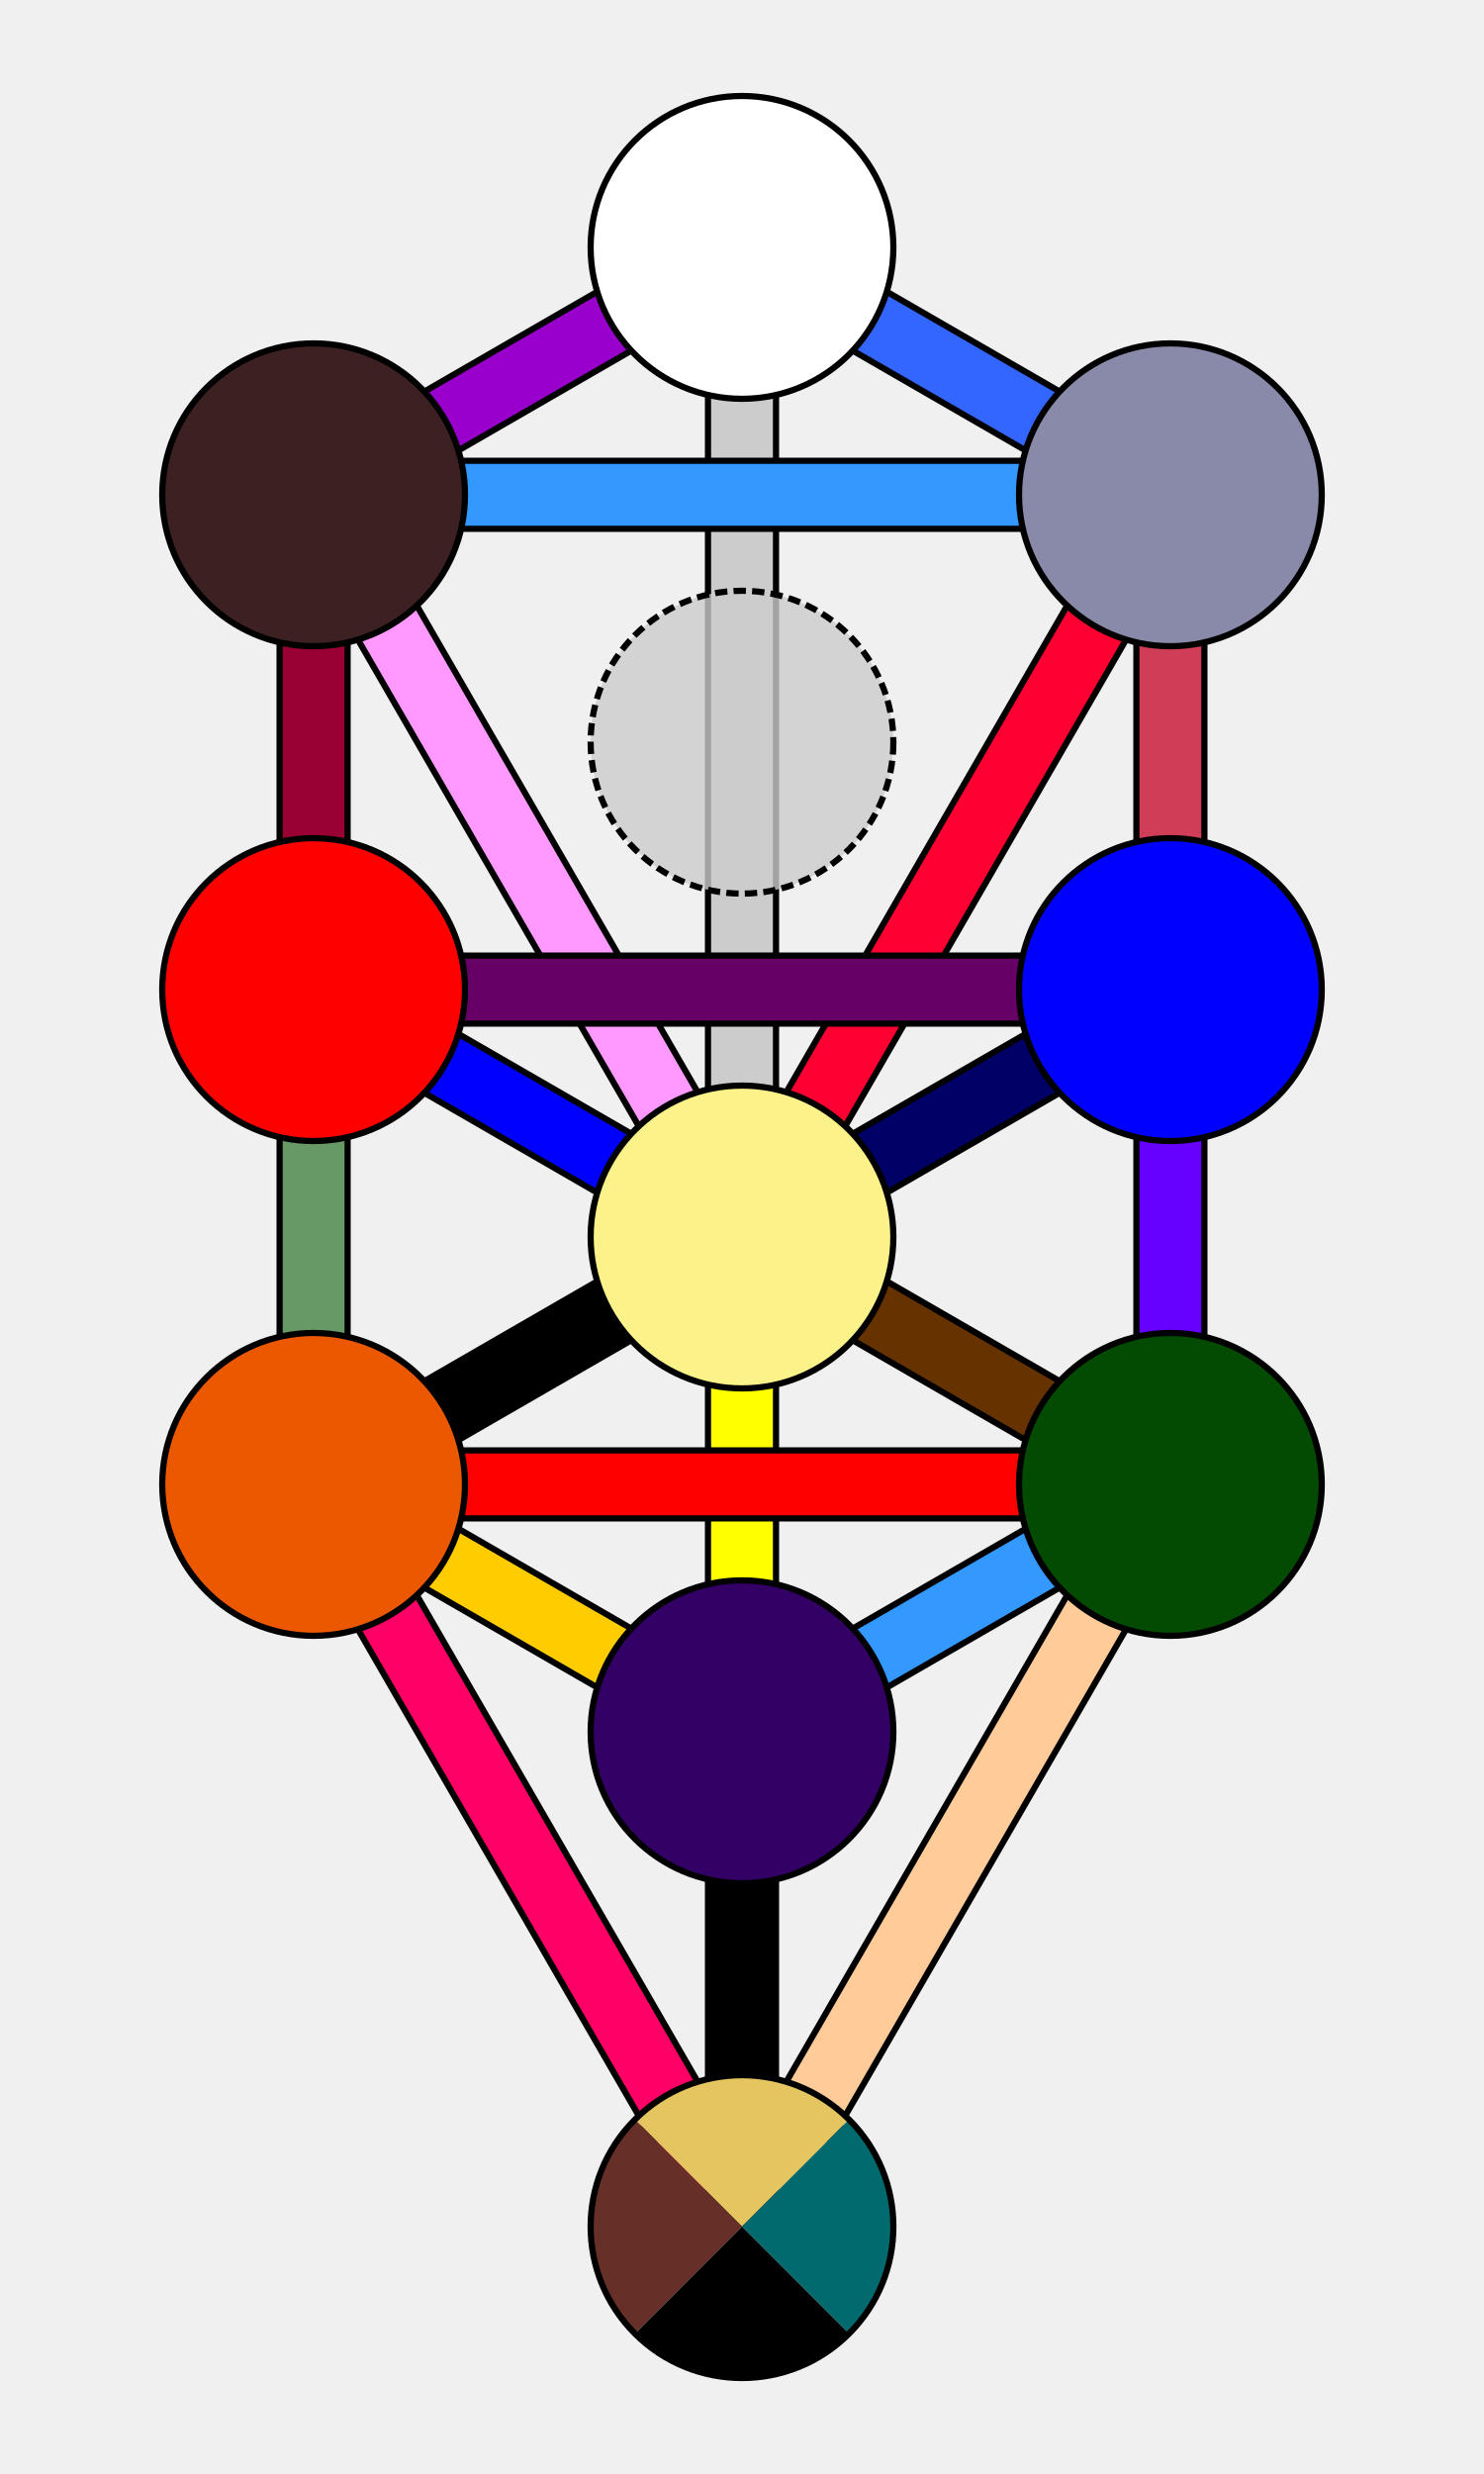
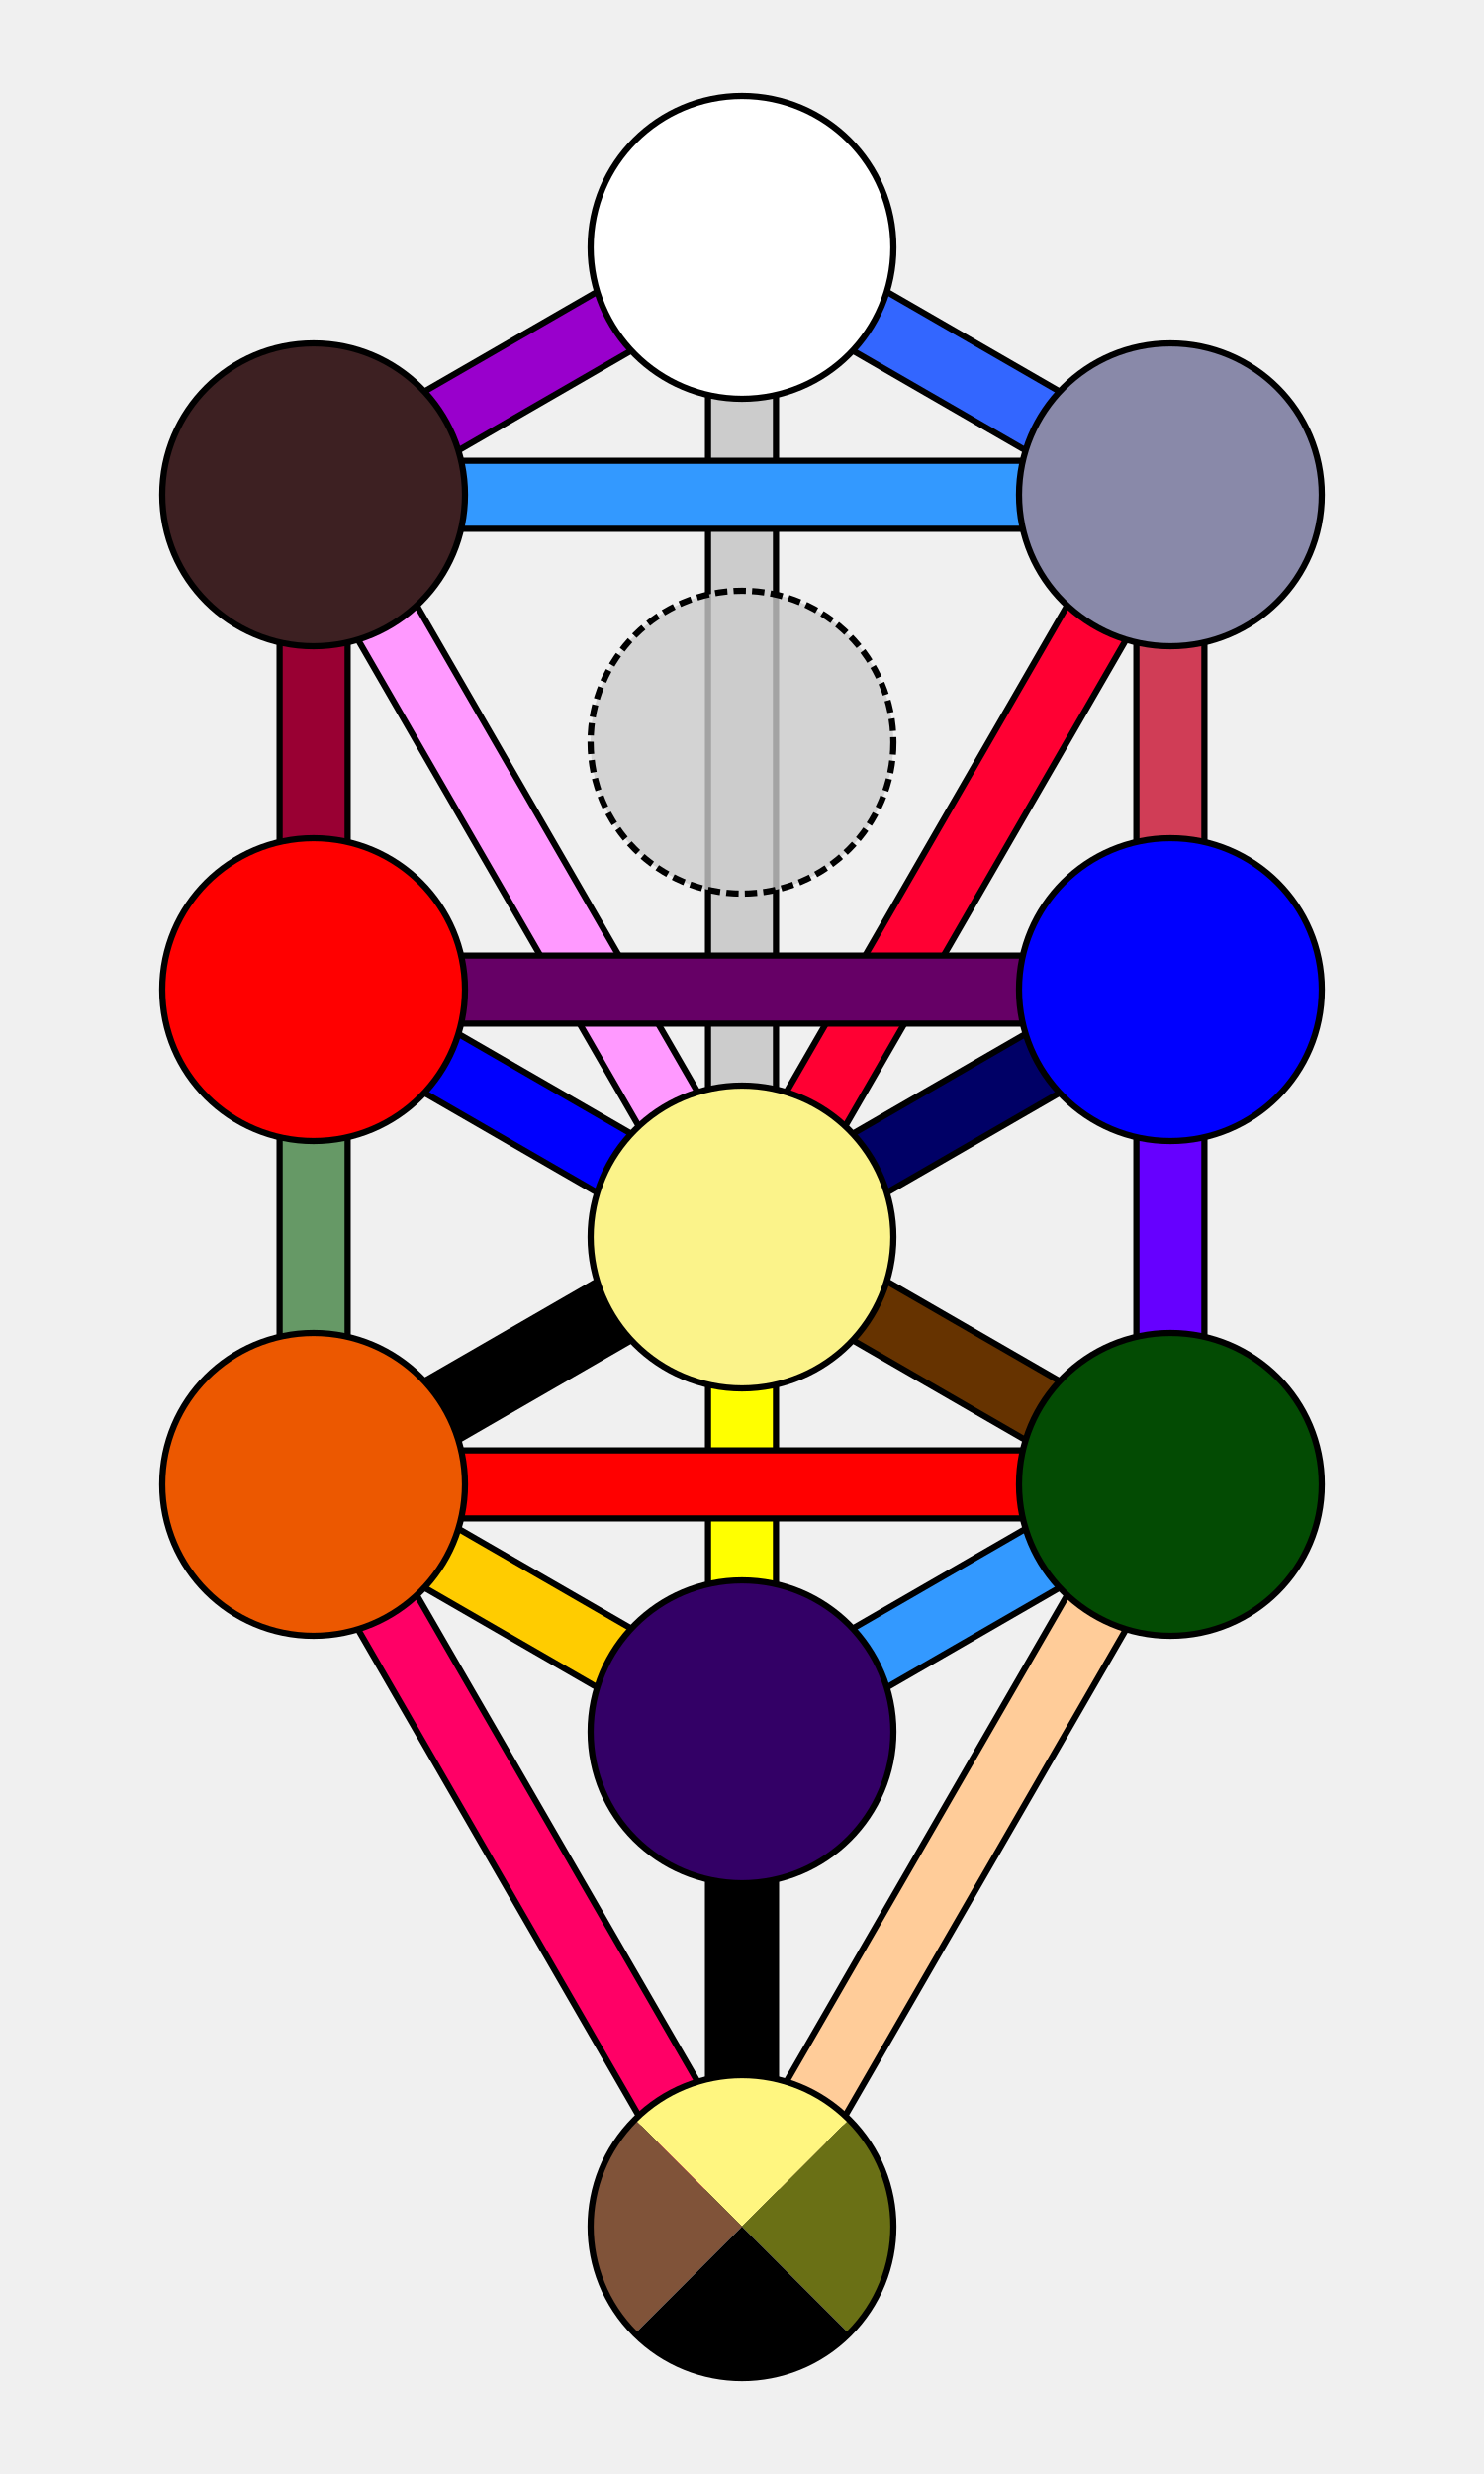
<svg xmlns="http://www.w3.org/2000/svg" xmlns:xlink="http://www.w3.org/1999/xlink" version="1.2" width="360" height="600" viewBox="-600 -1000 1200 2000" preserveAspectRatio="xMinYMin meet">
  <style type="text/css">

    #my-rect { fill: blue; }

</style>
  <defs>
    <circle id="sephira" r="122.407">
      </circle>
    <clipPath id="sephClip">
      <use xlink:href="#sephira" />
    </clipPath>
    <path id="path-11" fill="none" d="M0,-800 L 346.41,-600" />
    <path id="path-12" fill="none" d="M-346.41,-600 L0,-800" />
    <path id="path-13" fill="none" d="M0,-800 L 0,0" />
    <path id="path-14" fill="none" d="M-346.41,-600 L346.41,-600" />
    <path id="path-15" fill="none" d="M0,0 L346.41,-600" />
    <path id="path-16" fill="none" d="M346.41,-600 L346.41,-200" />
    <path id="path-17" fill="none" d="M-346.41,-600 L0,0" />
    <path id="path-18" fill="none" d="M-346.41,-600 L-346.41,-200" />
    <path id="path-19" fill="none" d="M-346.41,-200 L346.41,-200" />
    <path id="path-20" fill="none" d="M0,0 L346.41,-200" />
    <path id="path-21" fill="none" d="M346.41,-200 L346.41,200" />
    <path id="path-22" fill="none" d="M-346.41,-200 L0,0" />
    <path id="path-23" fill="none" d="M-346.41,-200 L-346.41,200" />
    <path id="path-24" fill="none" d="M0,0 L346.41,200" />
    <path id="path-25" fill="none" d="M0,0 L0,400" />
    <path id="path-26" fill="none" d="M-346.41,200 L0,0" />
    <path id="path-27" fill="none" d="M-346.41,200 L346.41,200" />
    <path id="path-28" fill="none" d="M0,400 L346.41,200" />
    <path id="path-29" fill="none" d="M0,800 L346.41,200" />
    <path id="path-30" fill="none" d="M-346.41,200 L0,400" />
    <path id="path-31" fill="none" d="M-346.41,200 L0,800" />
    <path id="path-32" fill="none" d="M0,400 L0,800" />
  </defs>
  <g>
    <use xlink:href="#path-11" stroke="black" stroke-width="60" />
    <use xlink:href="#path-11" stroke="#3366ff" stroke-width="50" />
    <use xlink:href="#path-12" stroke="black" stroke-width="60" />
    <use xlink:href="#path-12" stroke="#9900cc" stroke-width="50" />
    <use xlink:href="#path-13" stroke="black" stroke-width="60" />
    <use xlink:href="#path-13" stroke="#cccccc" stroke-width="50" />
    <use xlink:href="#path-14" stroke="black" stroke-width="60" />
    <use xlink:href="#path-14" stroke="#3399ff" stroke-width="50" />
    <use xlink:href="#path-15" stroke="black" stroke-width="60" />
    <use xlink:href="#path-15" stroke="#ff0033" stroke-width="50" />
    <use xlink:href="#path-16" stroke="black" stroke-width="60" />
    <use xlink:href="#path-16" stroke="#D03D56" stroke-width="50" />
    <use xlink:href="#path-17" stroke="black" stroke-width="60" />
    <use xlink:href="#path-17" stroke="#ff99ff" stroke-width="50" />
    <use xlink:href="#path-18" stroke="black" stroke-width="60" />
    <use xlink:href="#path-18" stroke="#990033" stroke-width="50" />
    <use xlink:href="#path-19" stroke="black" stroke-width="60" />
    <use xlink:href="#path-19" stroke="#660066" stroke-width="50" />
    <use xlink:href="#path-20" stroke="black" stroke-width="60" />
    <use xlink:href="#path-20" stroke="#000066" stroke-width="50" />
    <use xlink:href="#path-21" stroke="black" stroke-width="60" />
    <use xlink:href="#path-21" stroke="#6600ff" stroke-width="50" />
    <use xlink:href="#path-22" stroke="black" stroke-width="60" />
    <use xlink:href="#path-22" stroke="#0000ff" stroke-width="50" />
    <use xlink:href="#path-23" stroke="black" stroke-width="60" />
    <use xlink:href="#path-23" stroke="#669966" stroke-width="50" />
    <use xlink:href="#path-24" stroke="black" stroke-width="60" />
    <use xlink:href="#path-24" stroke="#663300" stroke-width="50" />
    <use xlink:href="#path-25" stroke="black" stroke-width="60" />
    <use xlink:href="#path-25" stroke="#ffff00" stroke-width="50" />
    <use xlink:href="#path-26" stroke="black" stroke-width="60" />
    <use xlink:href="#path-26" stroke="#000000" stroke-width="50" />
    <use xlink:href="#path-27" stroke="black" stroke-width="60" />
    <use xlink:href="#path-27" stroke="#ff0000" stroke-width="50" />
    <use xlink:href="#path-28" stroke="black" stroke-width="60" />
    <use xlink:href="#path-28" stroke="#3399ff" stroke-width="50" />
    <use xlink:href="#path-29" stroke="black" stroke-width="60" />
    <use xlink:href="#path-29" stroke="#ffcc99" stroke-width="50" />
    <use xlink:href="#path-30" stroke="black" stroke-width="60" />
    <use xlink:href="#path-30" stroke="#ffcc00" stroke-width="50" />
    <use xlink:href="#path-31" stroke="black" stroke-width="60" />
    <use xlink:href="#path-31" stroke="#ff0066" stroke-width="50" />
    <use xlink:href="#path-32" stroke="black" stroke-width="60" />
    <use xlink:href="#path-32" stroke="#000000" stroke-width="50" />
  </g>
  <g stroke="black" stroke-width="5">
    <use xlink:href="#sephira" fill="#ffffff" x="0" y="-800" />
    <use xlink:href="#sephira" fill="#8989A9" x="346.41" y="-600" />
    <use xlink:href="#sephira" fill="#3d2022" x="-346.41" y="-600" />
    <use xlink:href="#sephira" fill="#cccccc" fill-opacity="0.8" x="0" y="-400" stroke-dasharray="10 5" />
    <use xlink:href="#sephira" fill="#0000ff" x="346.41" y="-200" />
    <use xlink:href="#sephira" fill="#ff0000" x="-346.41" y="-200" />
    <use xlink:href="#sephira" fill="#FBF38A" x="0" y="0" />
    <use xlink:href="#sephira" fill="#034B03" x="346.41" y="200" />
    <use xlink:href="#sephira" fill="#EC5800" x="-346.41" y="200" />
    <use xlink:href="#sephira" fill="#330066" x="0" y="400" />
    <g transform="translate(0,800) rotate(45)">
-       <rect stroke="none" fill="#E5C560" x="-300" y="-300" width="300" height="300" clip-path="url(#sephClip)" />
-       <rect stroke="none" fill="#006A6E" x="0" y="-300" width="300" height="300" clip-path="url(#sephClip)" />
-       <rect stroke="none" fill="#663029" x="-300" y="0" width="300" height="300" clip-path="url(#sephClip)" />
+       <rect stroke="none" fill="#fff680" x="-300" y="-300" width="300" height="300" clip-path="url(#sephClip)" />
+       <rect stroke="none" fill="#6a7015" x="0" y="-300" width="300" height="300" clip-path="url(#sephClip)" />
+       <rect stroke="none" fill="#805339" x="-300" y="0" width="300" height="300" clip-path="url(#sephClip)" />
      <rect stroke="none" fill="#000000" x="0" y="0" width="300" height="300" clip-path="url(#sephClip)" />
      <use xlink:href="#sephira" fill="none" />
    </g>
  </g>
</svg>
